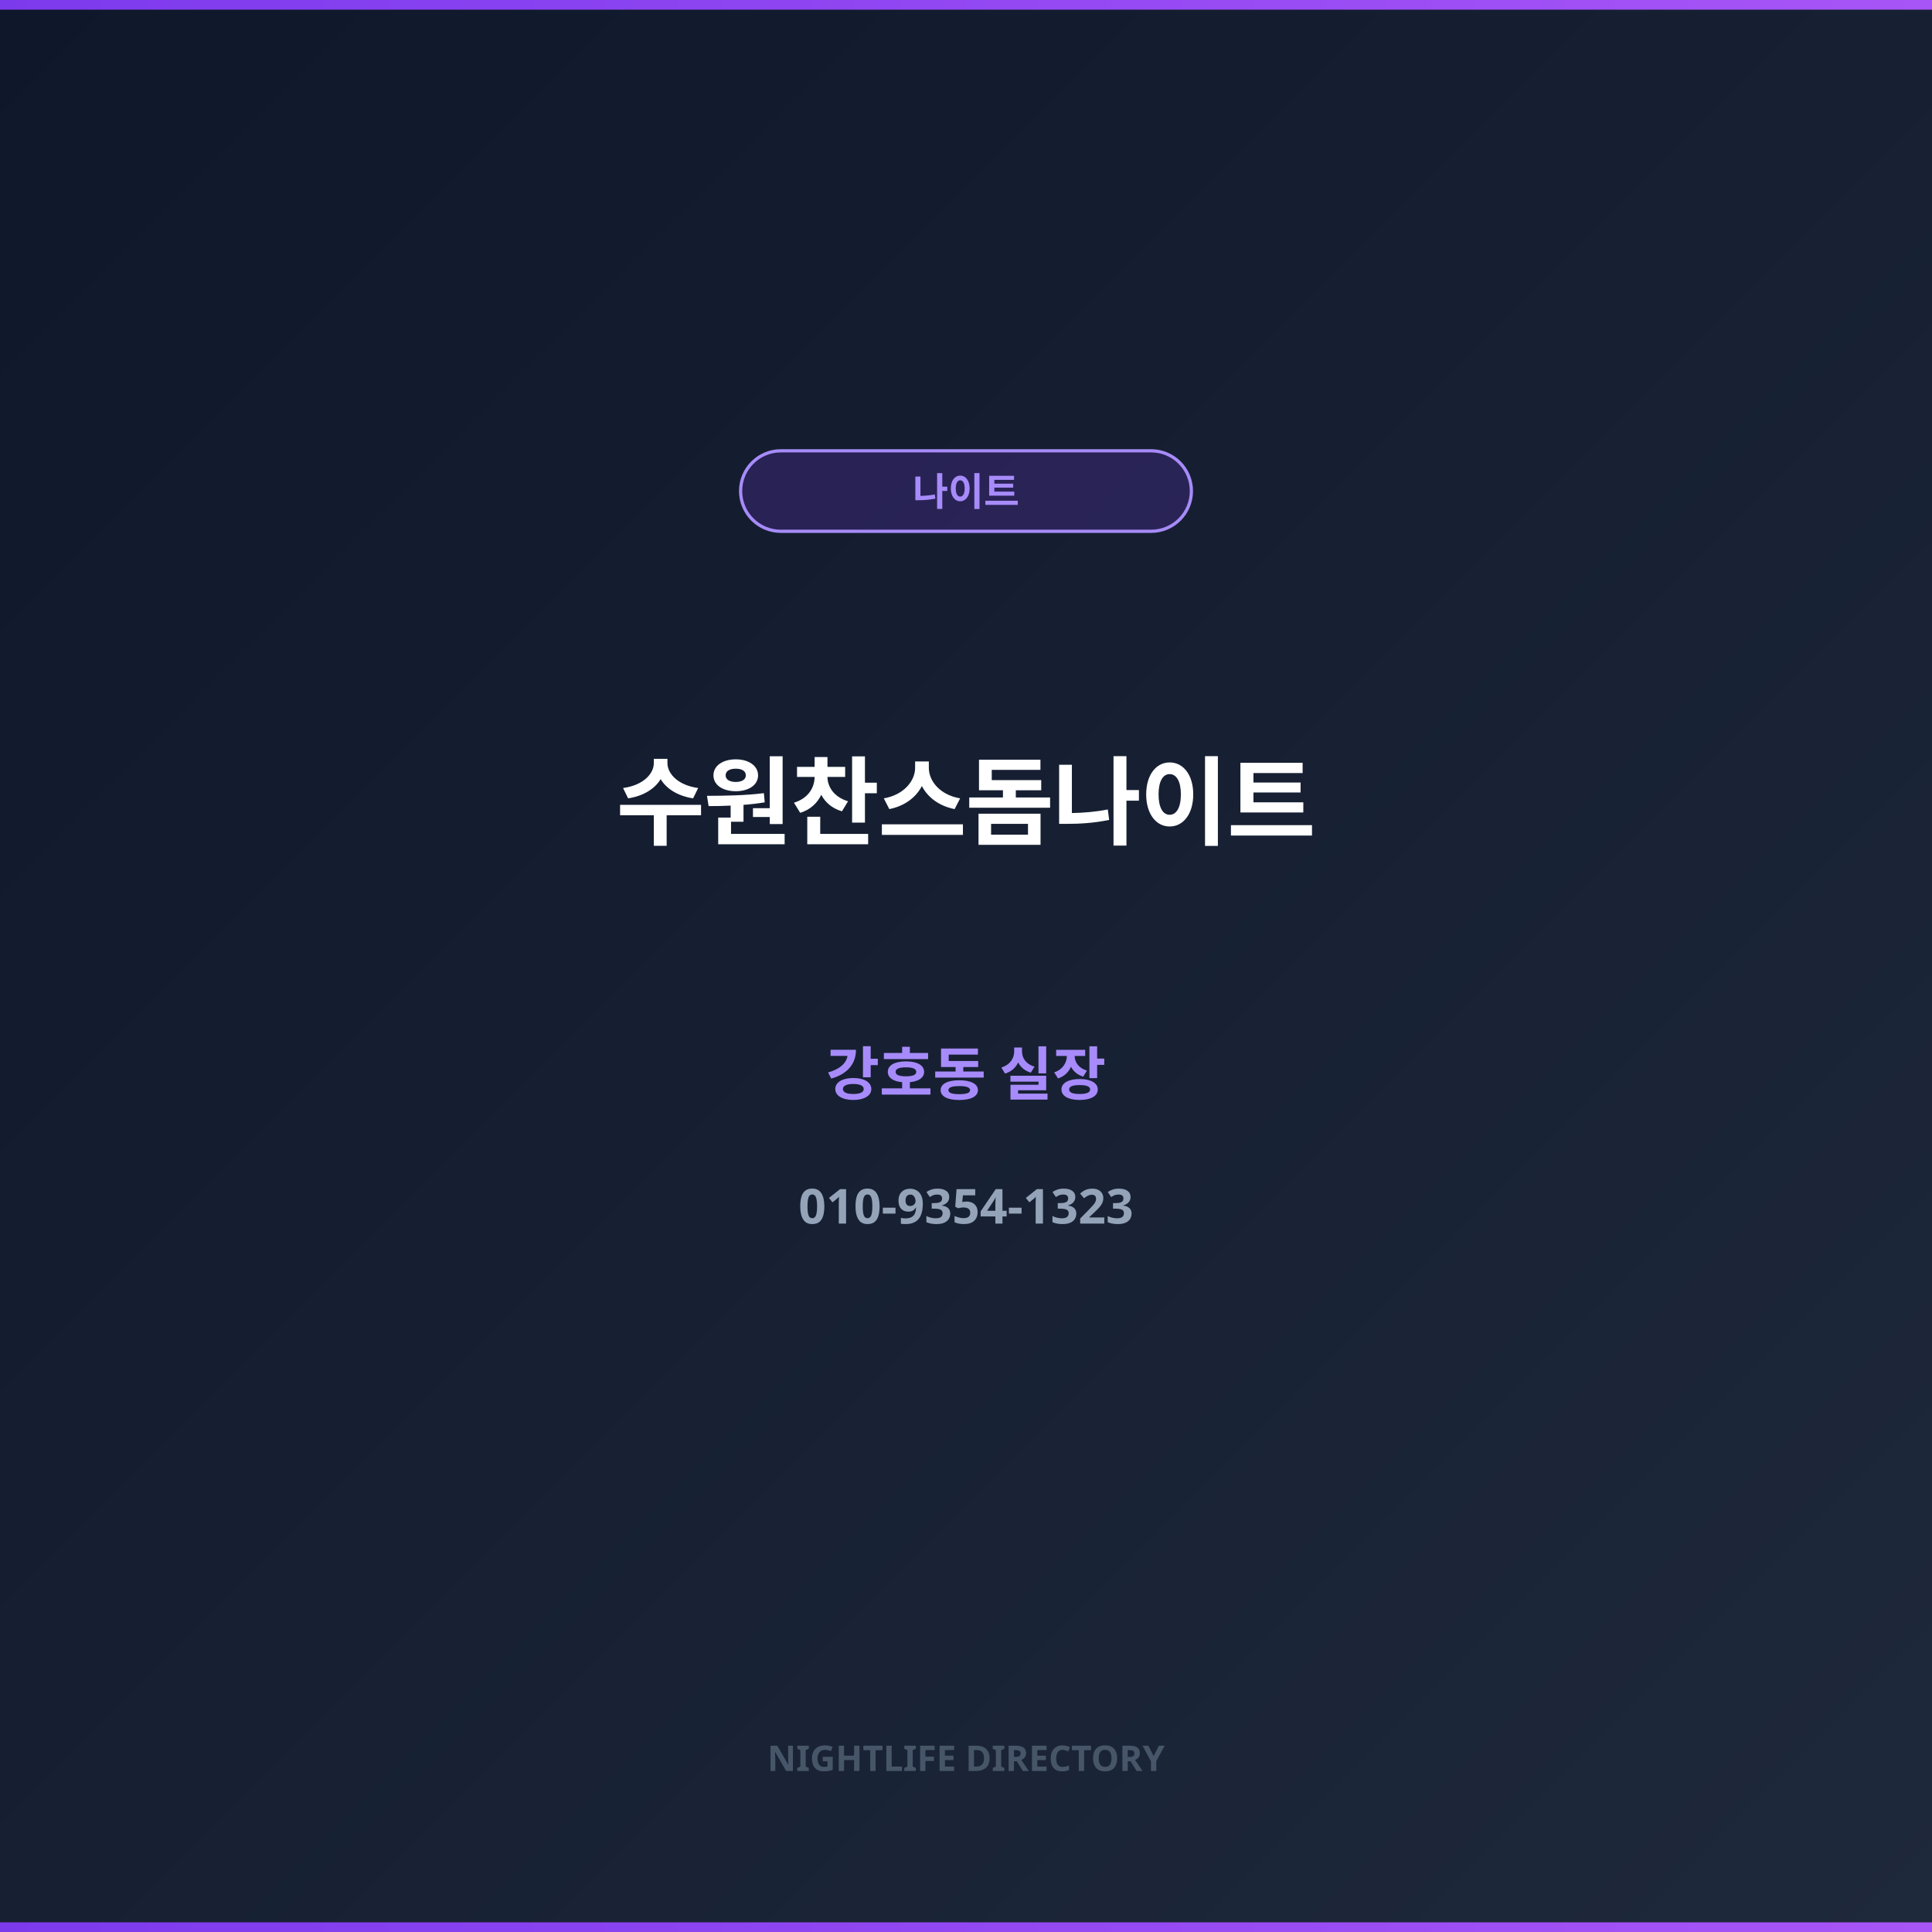
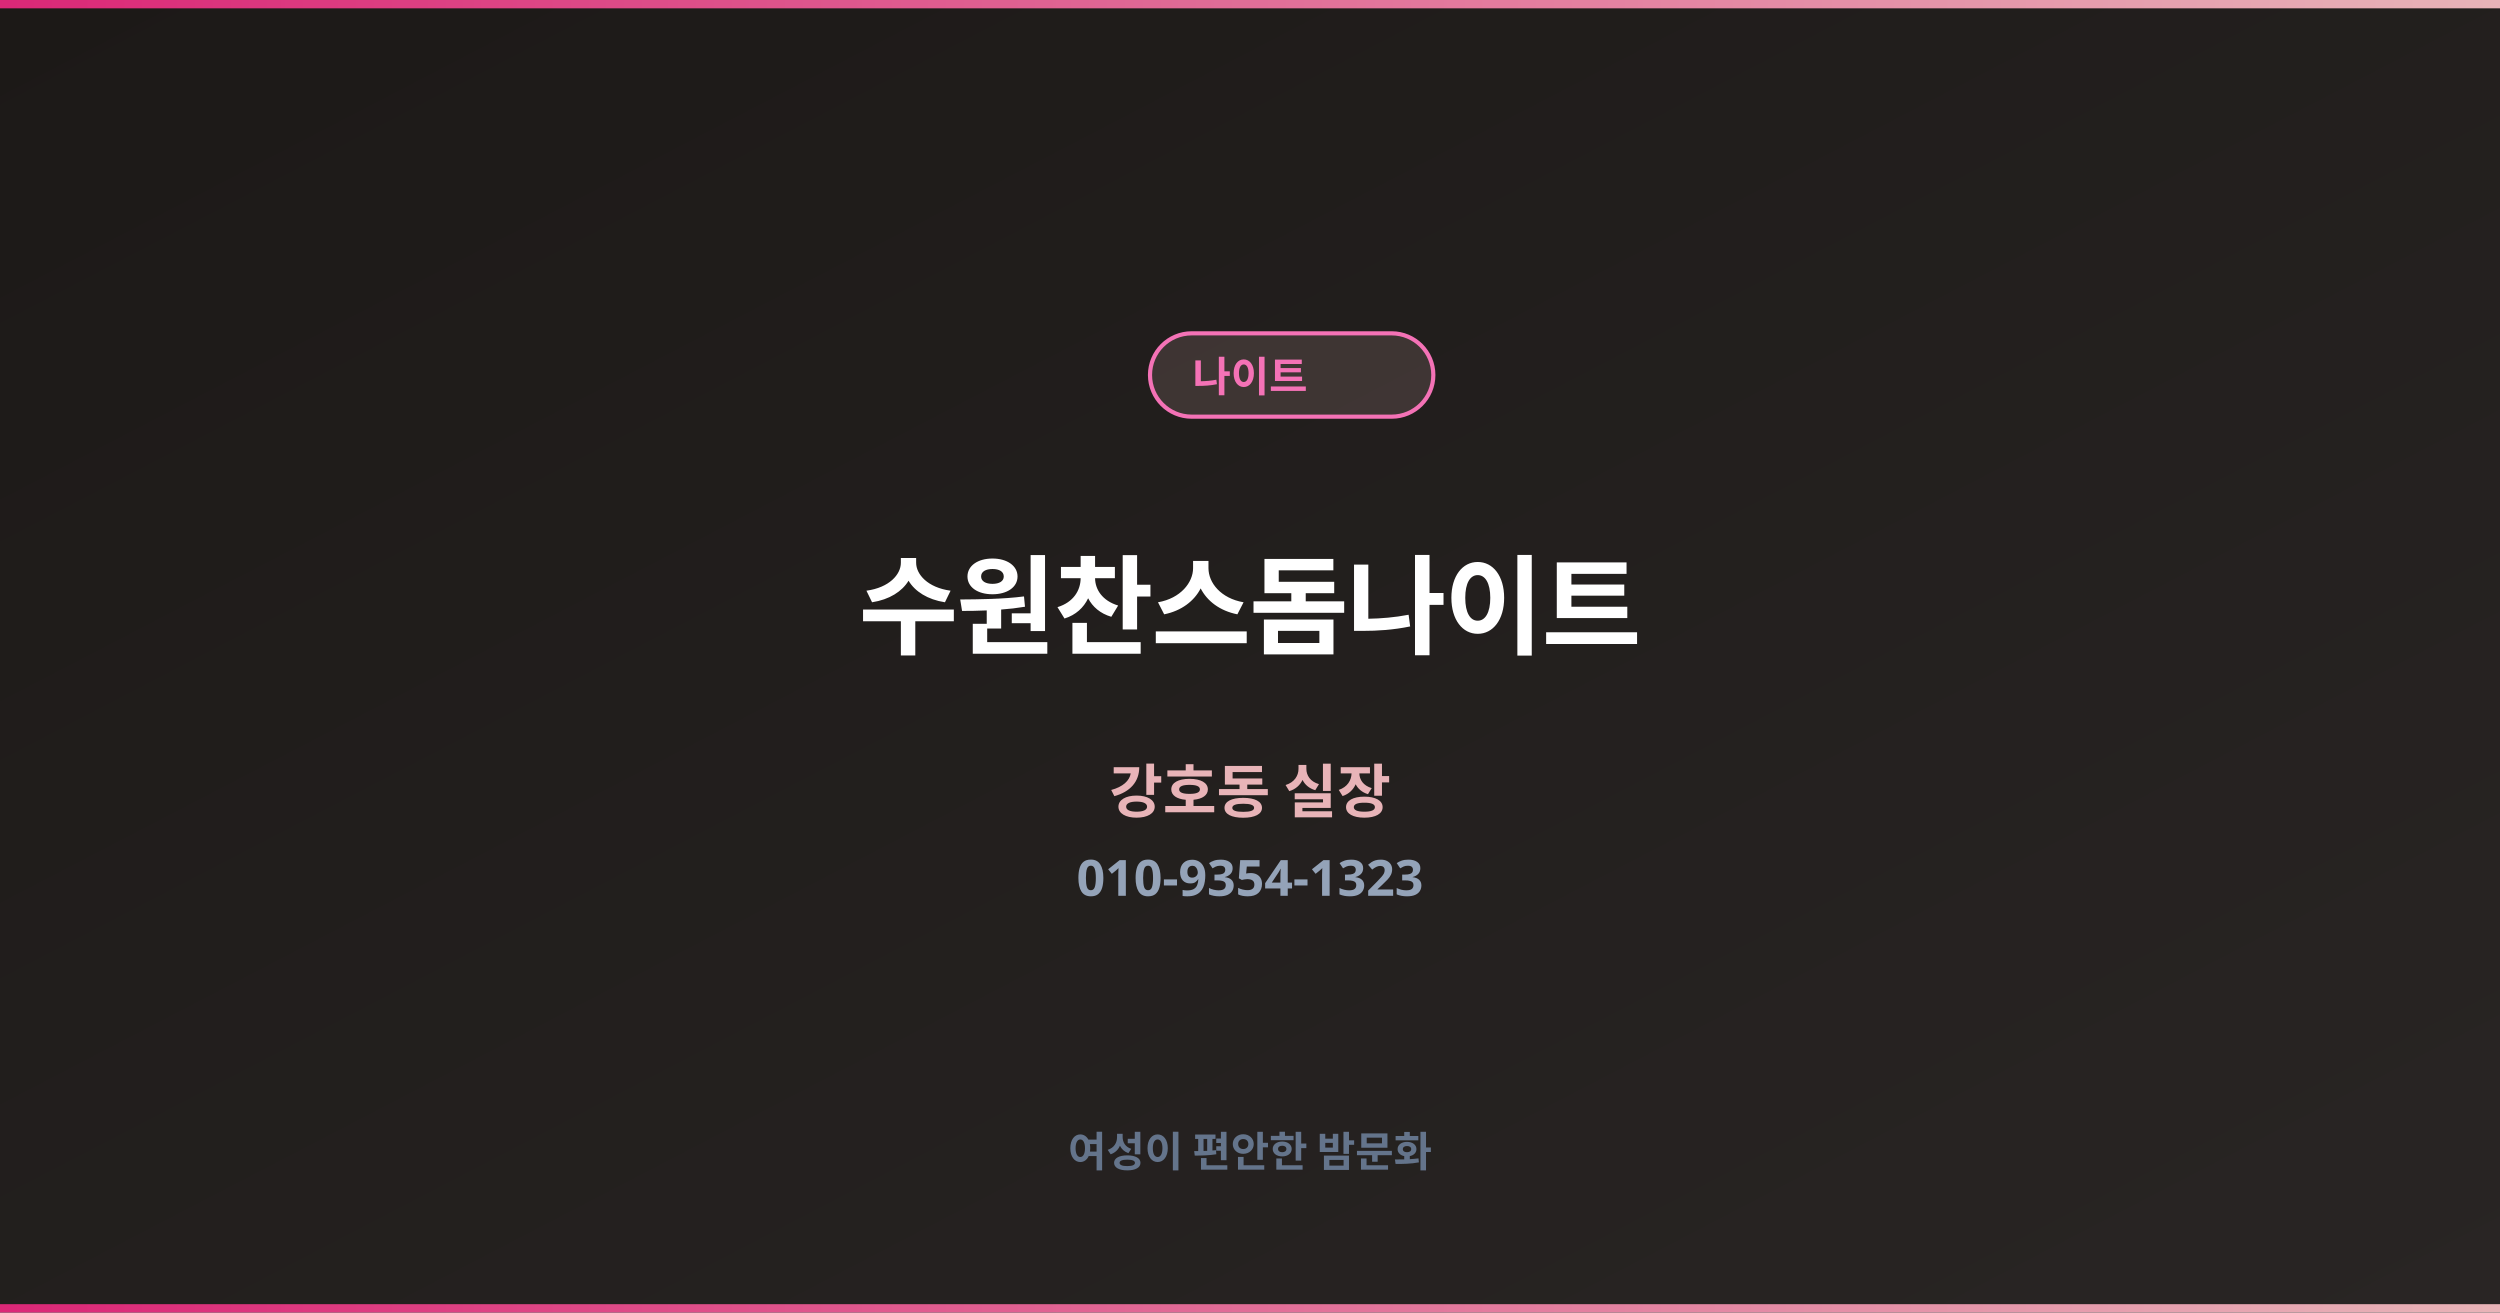
- <svg xmlns="http://www.w3.org/2000/svg" width="1200" height="1200" viewBox="0 0 1200 1200">
+ <svg xmlns="http://www.w3.org/2000/svg" width="1200" height="630" viewBox="0 0 1200 630">
  <defs>
    <linearGradient id="bg" x1="0%" y1="0%" x2="100%" y2="100%">
-       <stop offset="0%" style="stop-color:#0f172a" />
-       <stop offset="100%" style="stop-color:#1e293b" />
+       <stop offset="0%" style="stop-color:#1C1917" />
+       <stop offset="100%" style="stop-color:#292524" />
    </linearGradient>
    <linearGradient id="accent" x1="0%" y1="0%" x2="100%" y2="0%">
-       <stop offset="0%" style="stop-color:#7c3aed" />
-       <stop offset="100%" style="stop-color:#a855f7" />
+       <stop offset="0%" style="stop-color:#DB2777" />
+       <stop offset="100%" style="stop-color:#E8B4B8" />
    </linearGradient>
  </defs>
-   <rect width="1200" height="1200" fill="url(#bg)" />
-   <rect x="0" y="0" width="1200" height="6" fill="url(#accent)" />
-   <rect x="460" y="280" width="280" height="50" rx="25" fill="rgba(124,58,237,0.2)" stroke="#a78bfa" stroke-width="2" />
-   <text x="600" y="314" text-anchor="middle" font-family="'Pretendard',sans-serif" font-size="24" fill="#a78bfa" font-weight="800">나이트</text>
-   <text x="600" y="520" text-anchor="middle" font-family="'Pretendard',sans-serif" font-size="60" font-weight="900" fill="white" letter-spacing="-1">수원찬스돔나이트</text>
-   <text x="600" y="680" text-anchor="middle" font-family="'Pretendard',sans-serif" font-size="36" fill="#a78bfa" font-weight="700">강호동 실장</text>
-   <text x="600" y="760" text-anchor="middle" font-family="'Pretendard',sans-serif" font-size="30" fill="#94a3b8" font-weight="600">010-9354-1323</text>
-   <text x="600" y="1100" text-anchor="middle" font-family="'Pretendard',sans-serif" font-size="22" fill="#475569" font-weight="600">NIGHTLIFE DIRECTORY</text>
-   <rect x="0" y="1194" width="1200" height="6" fill="url(#accent)" />
+   <rect width="1200" height="630" fill="url(#bg)" />
+   <rect x="0" y="0" width="1200" height="4" fill="url(#accent)" />
+   <rect x="0" y="626" width="1200" height="4" fill="url(#accent)" />
+   <rect x="552" y="160" width="136" height="40" rx="20" fill="rgba(232,180,184,0.15)" stroke="#F472B6" stroke-width="2" />
+   <text x="600" y="188" text-anchor="middle" font-family="'Pretendard',sans-serif" font-size="20" fill="#F472B6" font-weight="800">나이트</text>
+   <text x="600" y="310" text-anchor="middle" font-family="'Pretendard',sans-serif" font-size="52" font-weight="900" fill="white" letter-spacing="-1">수원찬스돔나이트</text>
+   <text x="600" y="390" text-anchor="middle" font-family="'Pretendard',sans-serif" font-size="28" fill="#E8B4B8" font-weight="700">강호동 실장</text>
+   <text x="600" y="430" text-anchor="middle" font-family="'Pretendard',sans-serif" font-size="24" fill="#94a3b8" font-weight="600">010-9354-1323</text>
+   <text x="600" y="560" text-anchor="middle" font-family="'Pretendard',sans-serif" font-size="20" fill="#64748b" font-weight="600">여성이 편안한 밤문화</text>
</svg>
